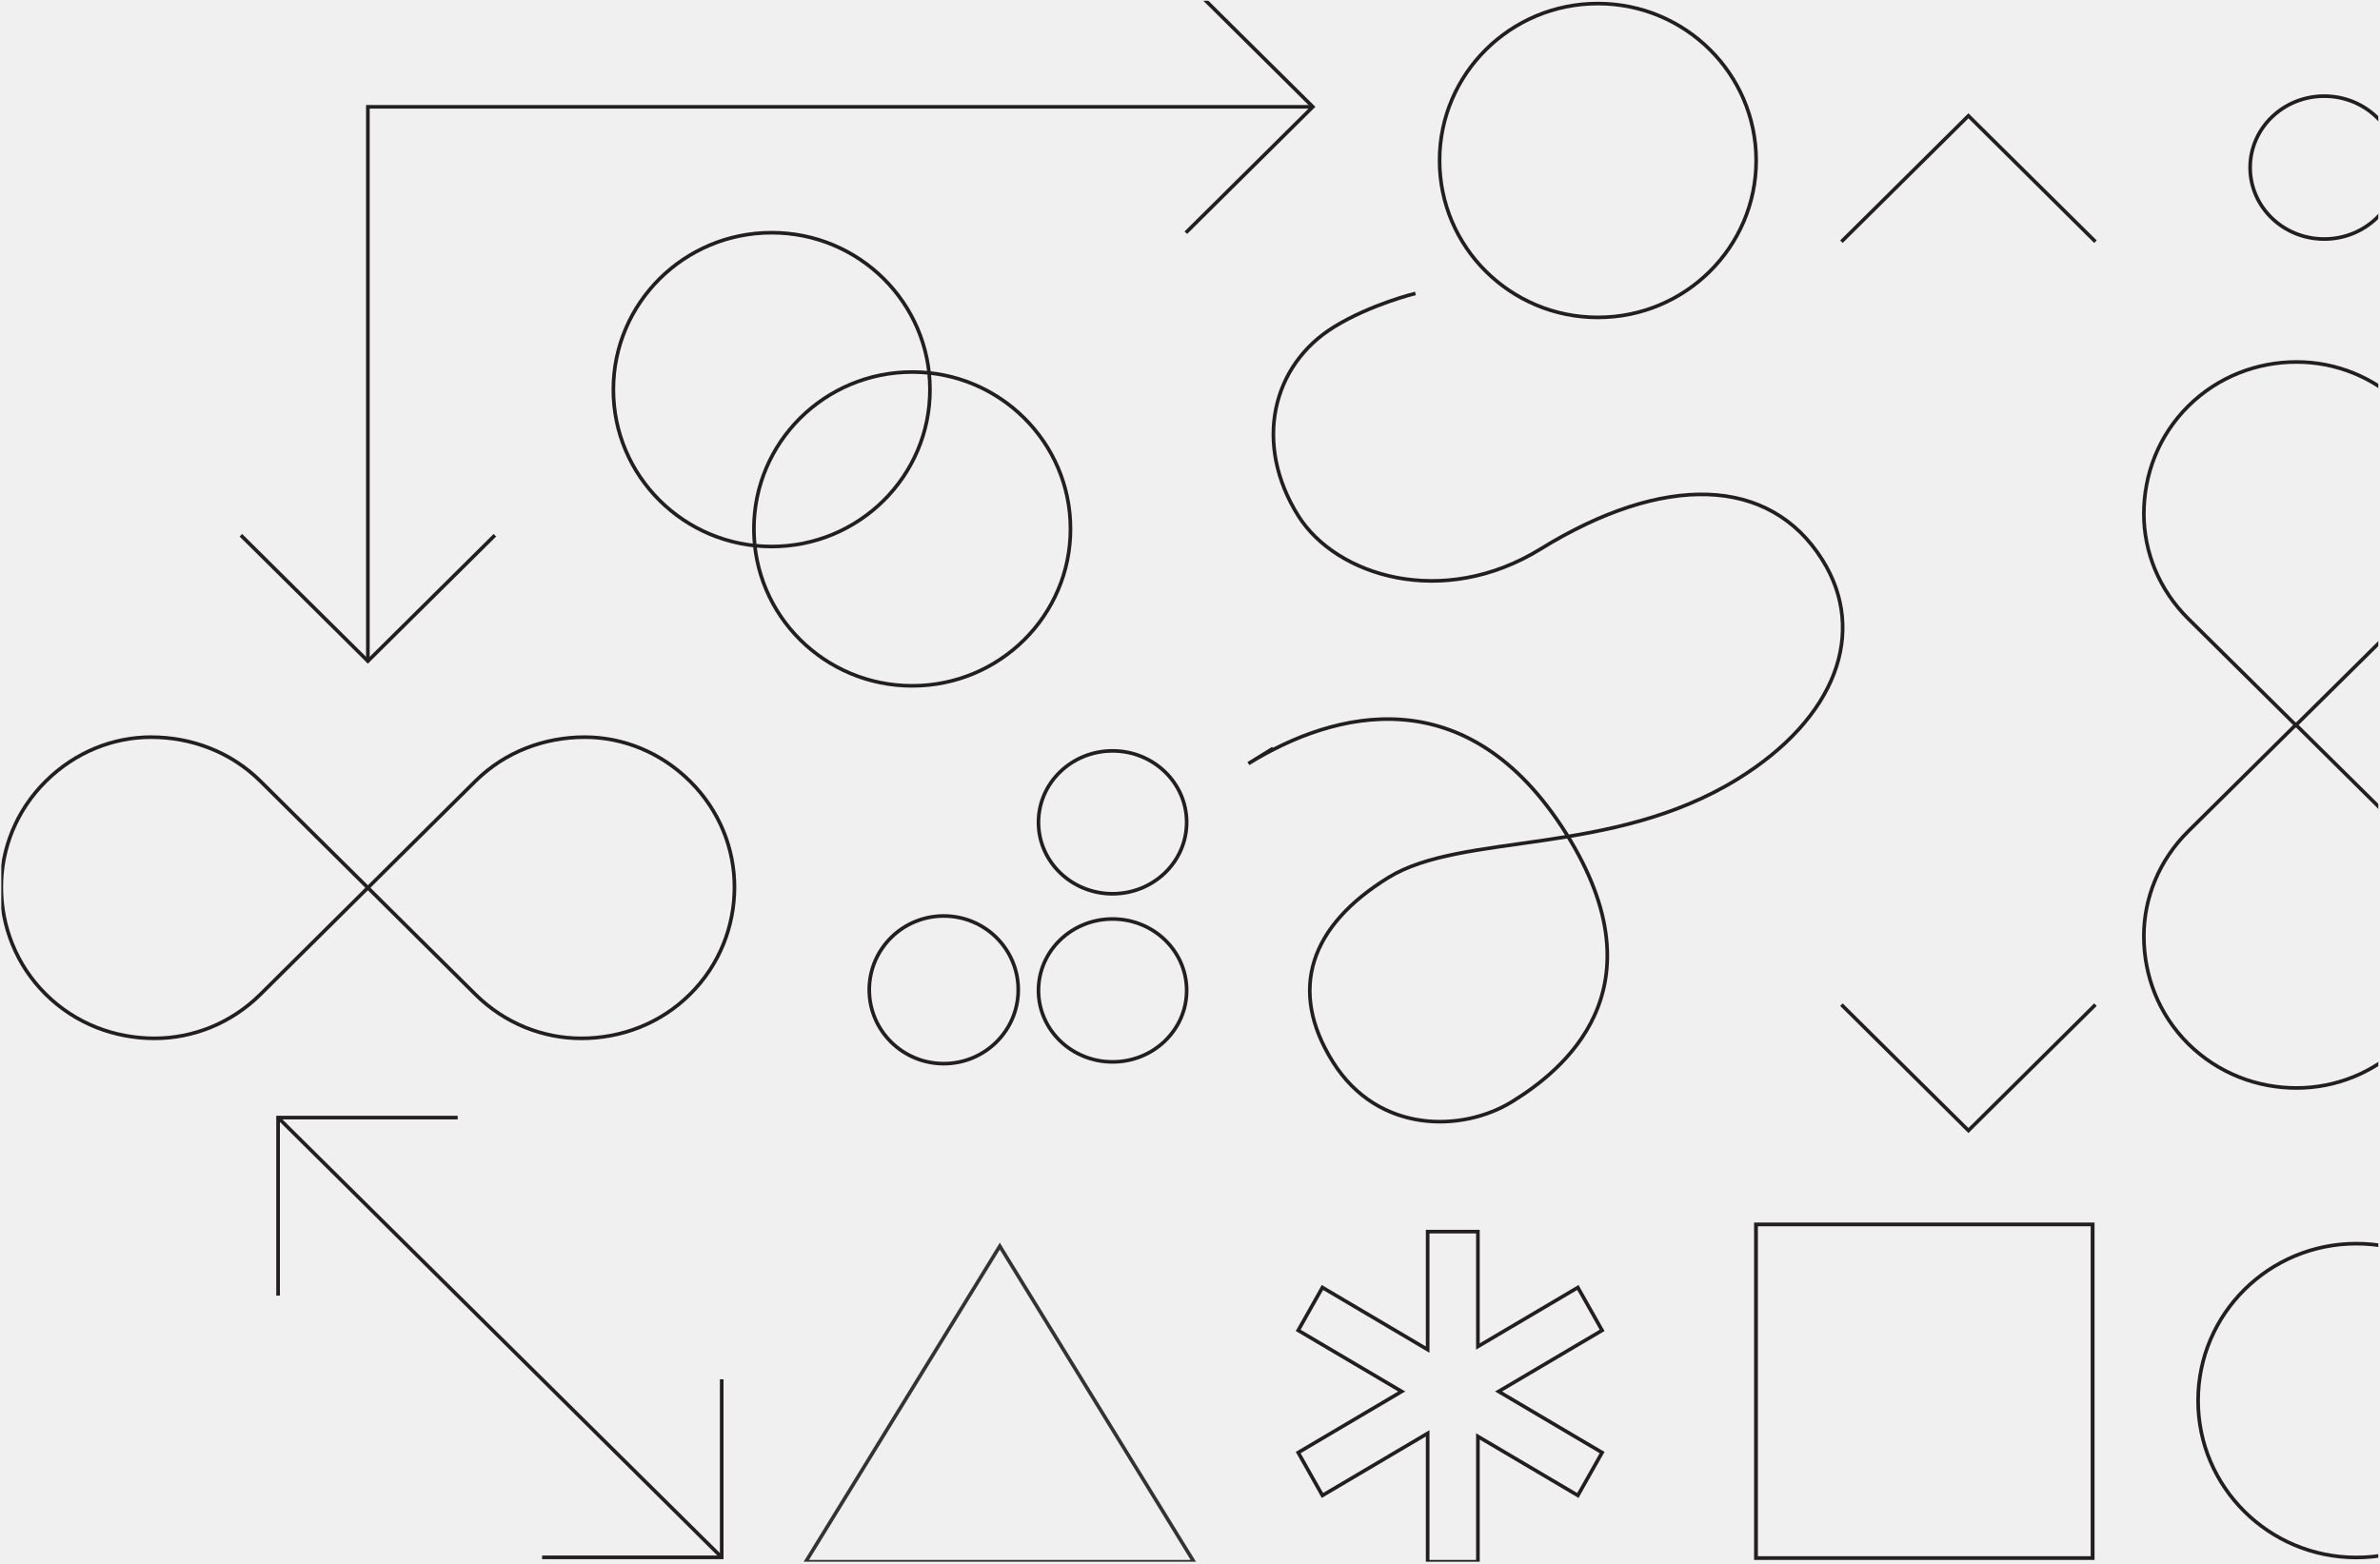
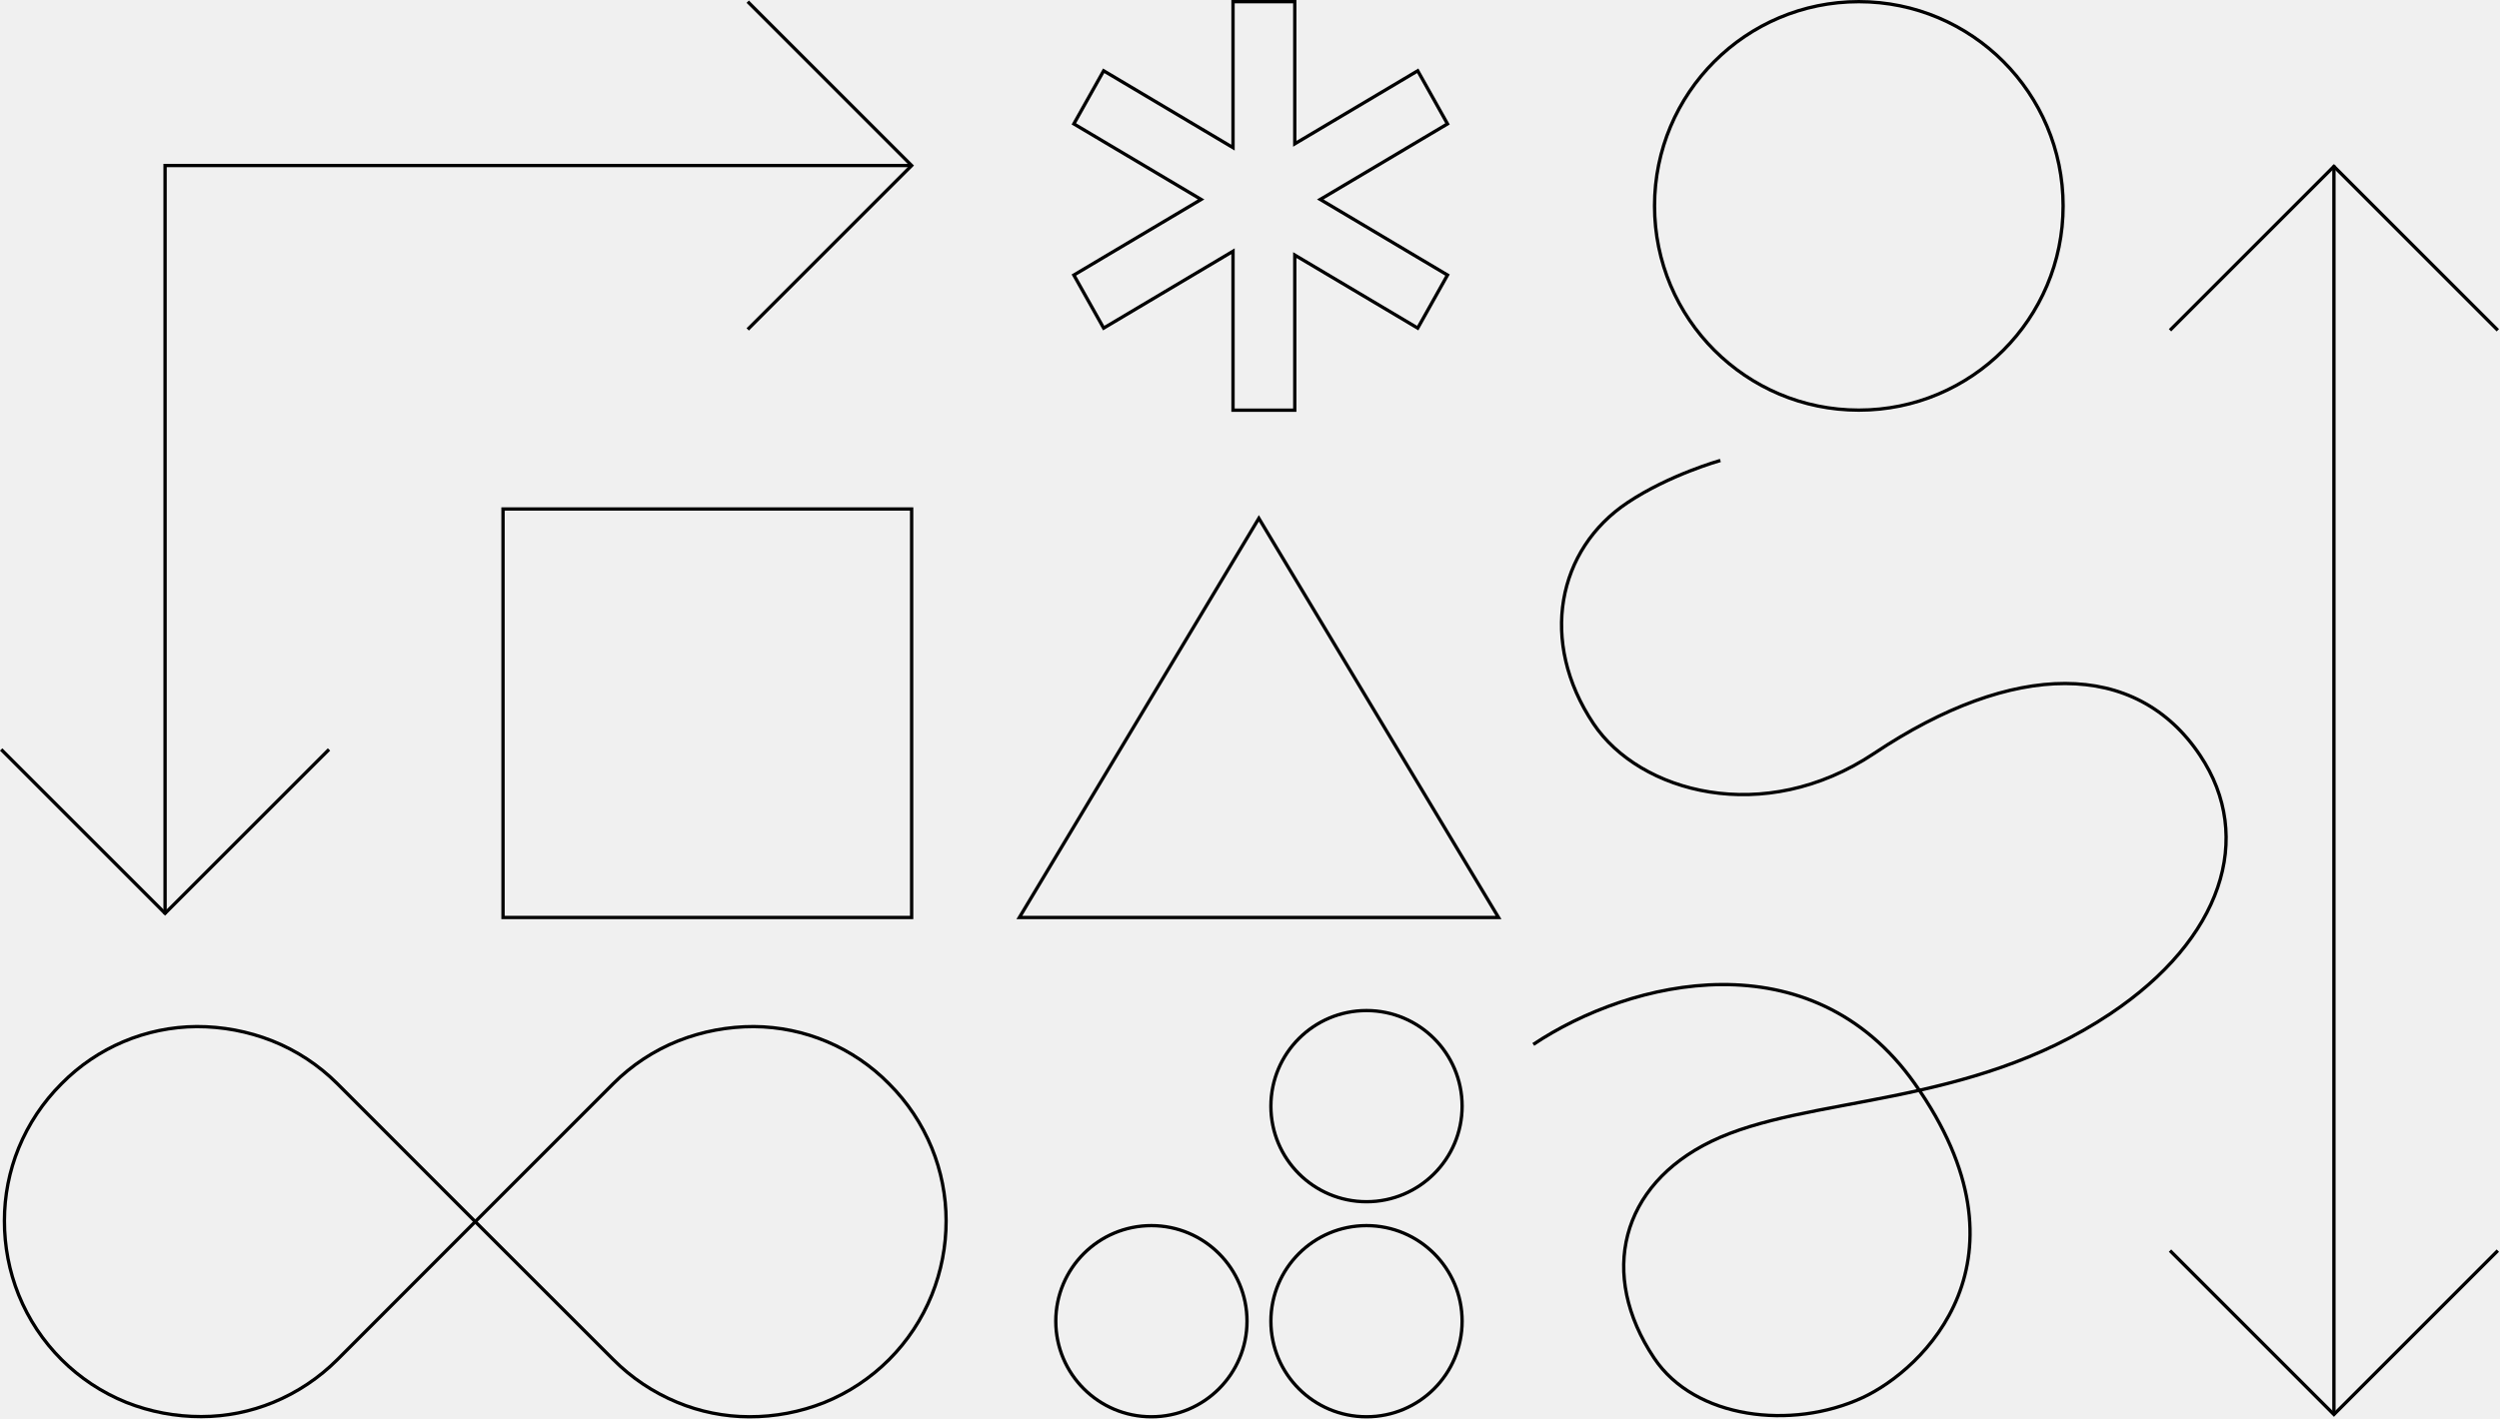
- <svg xmlns="http://www.w3.org/2000/svg" xmlns:xlink="http://www.w3.org/1999/xlink" width="656px" height="431px" viewBox="0 0 656 431" version="1.1">
+ <svg xmlns="http://www.w3.org/2000/svg" viewBox="0 0 600.38 340.88">
  <defs>
-     <polygon id="path-1" points="0.972 0.5 93.815 0.5 93.815 92.5 0.972 92.5" />
-     <polygon id="path-3" points="0.972 0.501 93.815 0.501 93.815 92.5 0.972 92.5" />
-     <polygon id="path-5" points="0.358 0.206 655.53 0.206 655.53 430.501 0.358 430.501" />
+     <style>.cls-1,.cls-2{fill:none;stroke:#000;stroke-miterlimit:10;stroke-width:0.8px;}.cls-2{fill-rule:evenodd;}</style>
  </defs>
-   <g id="Page-1" stroke="none" stroke-width="1" fill="none" fill-rule="evenodd">
-     <g id="Approach" transform="translate(-641, -1575)">
-       <g id="Group-38" transform="translate(641, 1575)">
-         <g id="Group-7" transform="translate(239, 206)" stroke="#231F20">
-           <path d="M21.127,87.195 C32.469,87.195 41.659,78.083 41.659,66.841 C41.659,55.604 32.469,46.493 21.127,46.493 C9.786,46.493 0.595,55.604 0.595,66.841 C0.595,78.083 9.786,87.195 21.127,87.195 Z" id="Stroke-1" />
-           <path d="M67.657,40.372 C78.936,40.372 88.077,31.554 88.077,20.675 C88.077,9.8 78.936,0.983 67.657,0.983 C56.379,0.983 47.237,9.8 47.237,20.675 C47.237,31.554 56.379,40.372 67.657,40.372 Z" id="Stroke-3" />
-           <path d="M67.657,86.712 C78.936,86.712 88.077,77.894 88.077,67.014 C88.077,56.14 78.936,47.323 67.657,47.323 C56.379,47.323 47.237,56.14 47.237,67.014 C47.237,77.894 56.379,86.712 67.657,86.712 Z" id="Stroke-5" />
-         </g>
-         <g id="Group-10" transform="translate(483, 337)">
-           <mask id="mask-2" fill="white">
-             <use xlink:href="#path-1" />
-           </mask>
-           <g id="Clip-9" />
-           <polygon id="Stroke-8" stroke="#231F20" mask="url(#mask-2)" points="0.972 92.5 93.816 92.5 93.816 0.5 0.972 0.5" />
-         </g>
-         <g id="Group-13" transform="translate(483, 337)">
-           <mask id="mask-4" fill="white">
-             <use xlink:href="#path-3" />
-           </mask>
-           <g id="Clip-12" />
-           <polygon id="Stroke-11" stroke="#231F20" mask="url(#mask-4)" points="-1151.5 3395.5 172.53 3395.5 172.53 -425.5 -1151.5 -425.5" />
-         </g>
-         <g id="Group-37">
-           <mask id="mask-6" fill="white">
-             <use xlink:href="#path-5" />
-           </mask>
-           <g id="Clip-15" />
-           <polygon id="Stroke-14" stroke="#231F20" mask="url(#mask-6)" points="483.972 429.5 576.816 429.5 576.816 337.5 483.972 337.5" />
-           <path d="M440.418,87.492 C464.512,87.492 484.051,68.129 484.051,44.239 C484.051,20.354 464.512,0.985 440.418,0.985 C416.33,0.985 396.791,20.354 396.791,44.239 C396.791,68.129 416.33,87.492 440.418,87.492 Z" id="Stroke-16" stroke="#231F20" mask="url(#mask-6)" />
-           <path d="M649.487,429.324 C673.581,429.324 693.12,409.961 693.12,386.071 C693.12,362.186 673.581,342.817 649.487,342.817 C625.399,342.817 605.86,362.186 605.86,386.071 C605.86,409.961 625.399,429.324 649.487,429.324 Z" id="Stroke-17" stroke="#231F20" mask="url(#mask-6)" />
-           <path d="M256.326,107.396 C256.326,83.512 236.793,64.143 212.693,64.143 C188.598,64.143 169.06,83.512 169.06,107.396 C169.06,131.281 188.598,150.65 212.693,150.65 C236.793,150.65 256.326,131.281 256.326,107.396 Z" id="Stroke-18" stroke="#231F20" mask="url(#mask-6)" />
-           <path d="M295.06,145.8 C295.06,121.916 275.533,102.547 251.433,102.547 C227.339,102.547 207.8,121.916 207.8,145.8 C207.8,169.684 227.339,189.048 251.433,189.048 C275.533,189.048 295.06,169.684 295.06,145.8 Z" id="Stroke-19" stroke="#231F20" mask="url(#mask-6)" />
-           <polyline id="Stroke-20" stroke="#231F20" mask="url(#mask-6)" points="136.404 147.543 101.399 182.244 66.394 147.543" />
-           <polyline id="Stroke-21" stroke="#231F20" mask="url(#mask-6)" points="101.397 182.427 101.397 29.445 361.858 29.445" />
-           <polyline id="Stroke-22" stroke="#231F20" mask="url(#mask-6)" points="326.857 -5.256 361.856 29.445 326.857 64.145" />
-           <polyline id="Stroke-23" stroke="#231F20" mask="url(#mask-6)" points="507.555 66.619 542.556 31.918 577.567 66.619" />
-           <polyline id="Stroke-24" stroke="#231F20" mask="url(#mask-6)" points="577.564 276.94 542.559 311.635 507.554 276.94" />
-           <path d="M542.558,311.637 L542.558,31.735" id="Stroke-25" stroke="#231F20" mask="url(#mask-6)" />
-           <polyline id="Stroke-26" stroke="#231F20" mask="url(#mask-6)" points="76.648 357.145 76.648 308.069 126.155 308.069" />
-           <polyline id="Stroke-27" stroke="#231F20" mask="url(#mask-6)" points="198.925 380.211 198.925 429.288 149.418 429.288" />
-           <path d="M198.925,429.284 L76.521,307.944" id="Stroke-28" stroke="#231F20" mask="url(#mask-6)" />
-           <path d="M101.397,244.712 L130.999,215.356 C135.147,211.244 139.882,208.243 145.012,206.222 C150.136,204.212 155.644,203.198 161.187,203.198 C171.576,203.21 182.034,207.275 190.185,215.356 C194.287,219.428 197.331,224.07 199.376,229.024 C201.416,233.977 202.444,239.252 202.444,244.516 C202.444,249.896 201.421,255.263 199.382,260.28 C197.342,265.302 194.304,269.979 190.185,274.074 C186.048,278.169 181.319,281.181 176.223,283.202 C171.134,285.218 165.672,286.226 160.188,286.226 C154.942,286.226 149.677,285.201 144.716,283.179 C139.754,281.152 135.088,278.129 130.999,274.074 L101.397,244.712 Z" id="Stroke-29" stroke="#231F20" mask="url(#mask-6)" />
-           <path d="M0.358,244.515 C0.358,239.251 1.38,233.975 3.421,229.028 C5.471,224.069 8.509,219.432 12.612,215.361 C20.769,207.274 31.221,203.208 41.621,203.197 C47.158,203.197 52.671,204.21 57.79,206.226 C62.914,208.242 67.655,211.248 71.809,215.361 L101.399,244.711 L71.809,274.073 C67.713,278.127 63.047,281.151 58.091,283.178 C53.125,285.2 47.855,286.225 42.602,286.225 C37.124,286.225 31.663,285.217 26.573,283.201 C21.483,281.18 16.749,278.167 12.612,274.073 C8.487,269.977 5.454,265.301 3.415,260.279 C1.38,255.262 0.352,249.9 0.358,244.515 Z" id="Stroke-30" stroke="#231F20" mask="url(#mask-6)" />
-           <path d="M632.809,199.778 L662.434,229.111 C666.584,233.221 669.613,237.913 671.653,242.997 C673.681,248.075 674.705,253.532 674.705,259.025 C674.693,269.319 670.589,279.682 662.434,287.759 C658.325,291.823 653.64,294.84 648.642,296.867 C643.643,298.887 638.319,299.906 633.007,299.906 C627.579,299.906 622.162,298.893 617.099,296.873 C612.031,294.852 607.311,291.841 603.178,287.759 C599.045,283.66 596.006,278.973 593.966,273.924 C591.932,268.881 590.914,263.469 590.914,258.035 C590.914,252.836 591.949,247.62 593.989,242.703 C596.035,237.787 599.086,233.164 603.178,229.111 L632.809,199.778 Z" id="Stroke-31" stroke="#231F20" mask="url(#mask-6)" />
-           <path d="M633.008,99.778 C638.32,99.778 643.644,100.791 648.637,102.812 C653.641,104.844 658.32,107.855 662.429,111.92 C670.59,120.003 674.694,130.36 674.705,140.665 C674.705,146.152 673.682,151.615 671.648,156.688 C669.613,161.765 666.579,166.463 662.429,170.58 L632.81,199.901 L603.179,170.58 C599.087,166.521 596.035,161.898 593.989,156.987 C591.949,152.065 590.915,146.843 590.915,141.638 C590.915,136.209 591.933,130.798 593.967,125.754 C596.007,120.711 599.046,116.019 603.179,111.92 C607.312,107.832 612.031,104.827 617.1,102.806 C622.162,100.791 627.573,99.772 633.008,99.778 Z" id="Stroke-32" stroke="#231F20" mask="url(#mask-6)" />
-           <path d="M640.629,65.889 C651.908,65.889 661.049,57.071 661.049,46.192 C661.049,35.317 651.908,26.5 640.629,26.5 C629.351,26.5 620.209,35.317 620.209,46.192 C620.209,57.071 629.351,65.889 640.629,65.889 Z" id="Stroke-33" stroke="#231F20" mask="url(#mask-6)" />
-           <path d="M350.896,206.291 L344.093,210.49 C367.908,195.803 404.51,186.461 431.696,229.79 C458.88,273.118 430.347,295.31 416.741,303.701 C403.133,312.092 379.882,312.628 367.391,292.729 C354.9,272.824 361.163,255.166 382.677,241.902 C403.087,229.312 444.158,236.188 478.89,214.775 C506.104,197.992 514.79,174.234 502.304,154.335 C487.733,131.113 458.439,130.485 424.625,151.334 C397.631,167.985 368.262,158.776 357.857,142.194 C345.372,122.29 350.647,100.634 367.658,90.146 C377.867,83.851 390.149,80.879 390.149,80.879" id="Stroke-34" stroke="#231F20" mask="url(#mask-6)" />
-           <polygon id="Stroke-35" stroke="#353233" mask="url(#mask-6)" points="275.578 343.5 329.064 430.5 222.092 430.5" />
-           <polygon id="Stroke-36" stroke="#231F20" mask="url(#mask-6)" points="393.507 372.025 393.507 339.501 407.357 339.501 407.357 371.165 434.909 354.902 441.587 366.723 413.059 383.562 441.587 400.405 434.909 412.227 407.357 395.958 407.357 430.501 393.507 430.501 393.507 395.104 364.503 412.227 357.825 400.405 386.354 383.562 357.825 366.723 364.503 354.902" />
-         </g>
-       </g>
+   <g id="Layer_2" data-name="Layer 2">
+     <g id="Layer_1-2" data-name="Layer 1">
+       <polygon class="cls-1" points="296.23 35.48 296.23 0.4 311.07 0.4 311.07 34.56 340.61 17.01 347.76 29.77 317.19 47.93 347.76 66.1 340.61 78.85 311.07 61.3 311.07 98.57 296.23 98.57 296.23 60.38 265.15 78.85 257.99 66.1 288.57 47.93 257.99 29.77 265.15 17.01 296.23 35.48" />
+       <rect class="cls-1" x="120.85" y="122.32" width="98.17" height="98.17" />
+       <polygon class="cls-2" points="244.9 220.49 302.44 124.56 360.02 220.49 244.9 220.49" />
+       <circle class="cls-1" cx="446.58" cy="49.48" r="49.08" />
+       <polyline class="cls-1" points="79.04 180.11 39.66 219.49 0.28 180.11" />
+       <polyline class="cls-1" points="39.66 219.69 39.66 39.78 219.02 39.78" />
+       <polyline class="cls-1" points="179.64 0.4 219.02 39.78 179.64 79.16" />
+       <polyline class="cls-1" points="521.34 79.37 560.72 39.99 600.1 79.37" />
+       <polyline class="cls-1" points="600.1 300.55 560.72 339.93 521.34 300.55" />
+       <line class="cls-1" x1="560.72" y1="339.93" x2="560.72" y2="39.78" />
+       <path class="cls-2" d="M114.18,293.59l33.14-33.15A46.25,46.25,0,0,1,163,250.12a49.24,49.24,0,0,1,18.11-3.41,45.94,45.94,0,0,1,32.46,13.73,46.78,46.78,0,0,1,10.29,15.44,46.19,46.19,0,0,1,3.44,17.49,47.54,47.54,0,0,1-3.43,17.81A46.76,46.76,0,0,1,198,337.07a48.57,48.57,0,0,1-18,3.41A45.46,45.46,0,0,1,162.68,337a47,47,0,0,1-15.36-10.29Z" />
+       <path class="cls-2" d="M1.06,293.37a46.18,46.18,0,0,1,3.43-17.49,46.94,46.94,0,0,1,10.29-15.44,46,46,0,0,1,32.47-13.73,49.22,49.22,0,0,1,18.1,3.41,46.39,46.39,0,0,1,15.7,10.32l33.13,33.15L81.05,326.75A47.09,47.09,0,0,1,65.69,337a45.54,45.54,0,0,1-17.33,3.44,48.61,48.61,0,0,1-18-3.41A46.76,46.76,0,0,1,4.48,311.18,47.53,47.53,0,0,1,1.06,293.37Z" />
+       <path class="cls-1" d="M368.37,251c23.47-15.69,66.75-25.82,91.64,9.41,29.91,42.31,2.05,68.75-12.6,75.5-17,7.84-40.26,5.09-50-9.52-13.48-20.19-8-41.55,13.7-52.08,23-11.16,61.66-7.81,95.9-30.69,26.82-17.92,34.77-42.32,21.55-62.1-15.42-23.09-44.91-22.77-78.24-.5-26.61,17.78-56.46,9.4-67.48-7.09C369.61,154.16,374.21,132,391,120.8c10.06-6.72,22.32-10.14,22.32-10.14" />
+       <circle class="cls-1" cx="328.3" cy="265.83" r="22.97" />
+       <circle class="cls-1" cx="328.3" cy="317.51" r="22.97" />
+       <circle class="cls-1" cx="276.62" cy="317.51" r="22.97" />
    </g>
  </g>
</svg>
